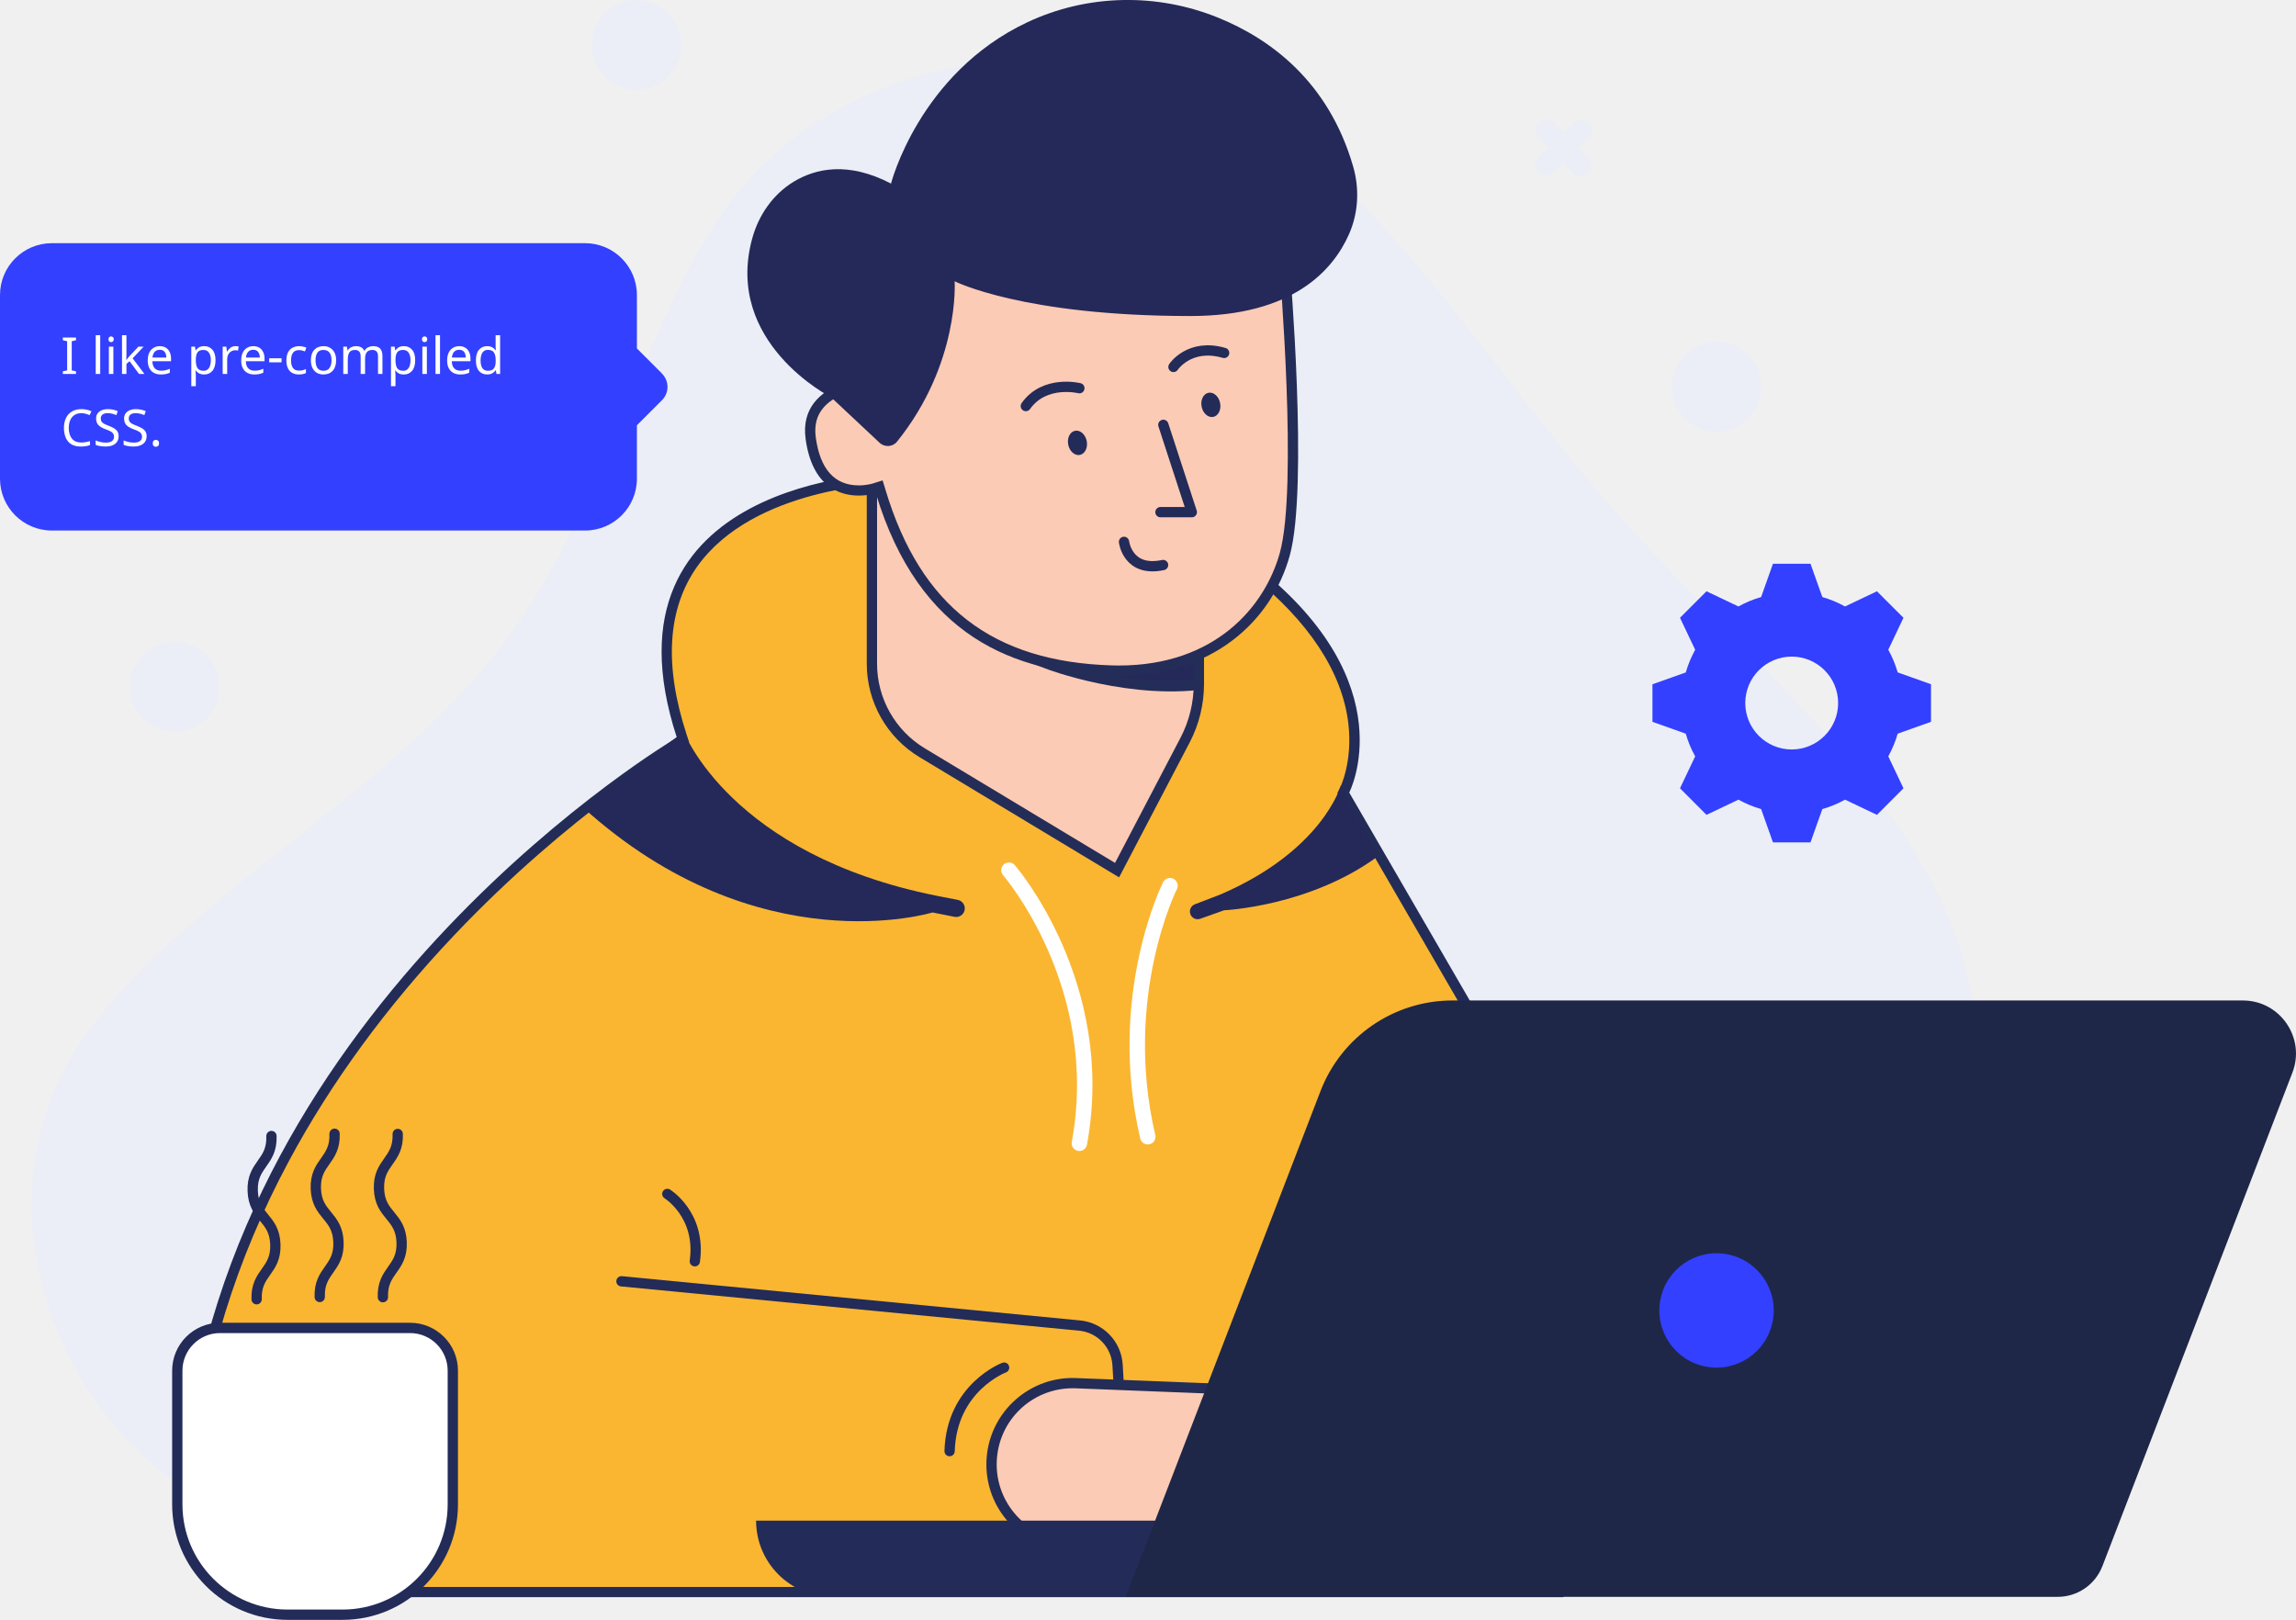
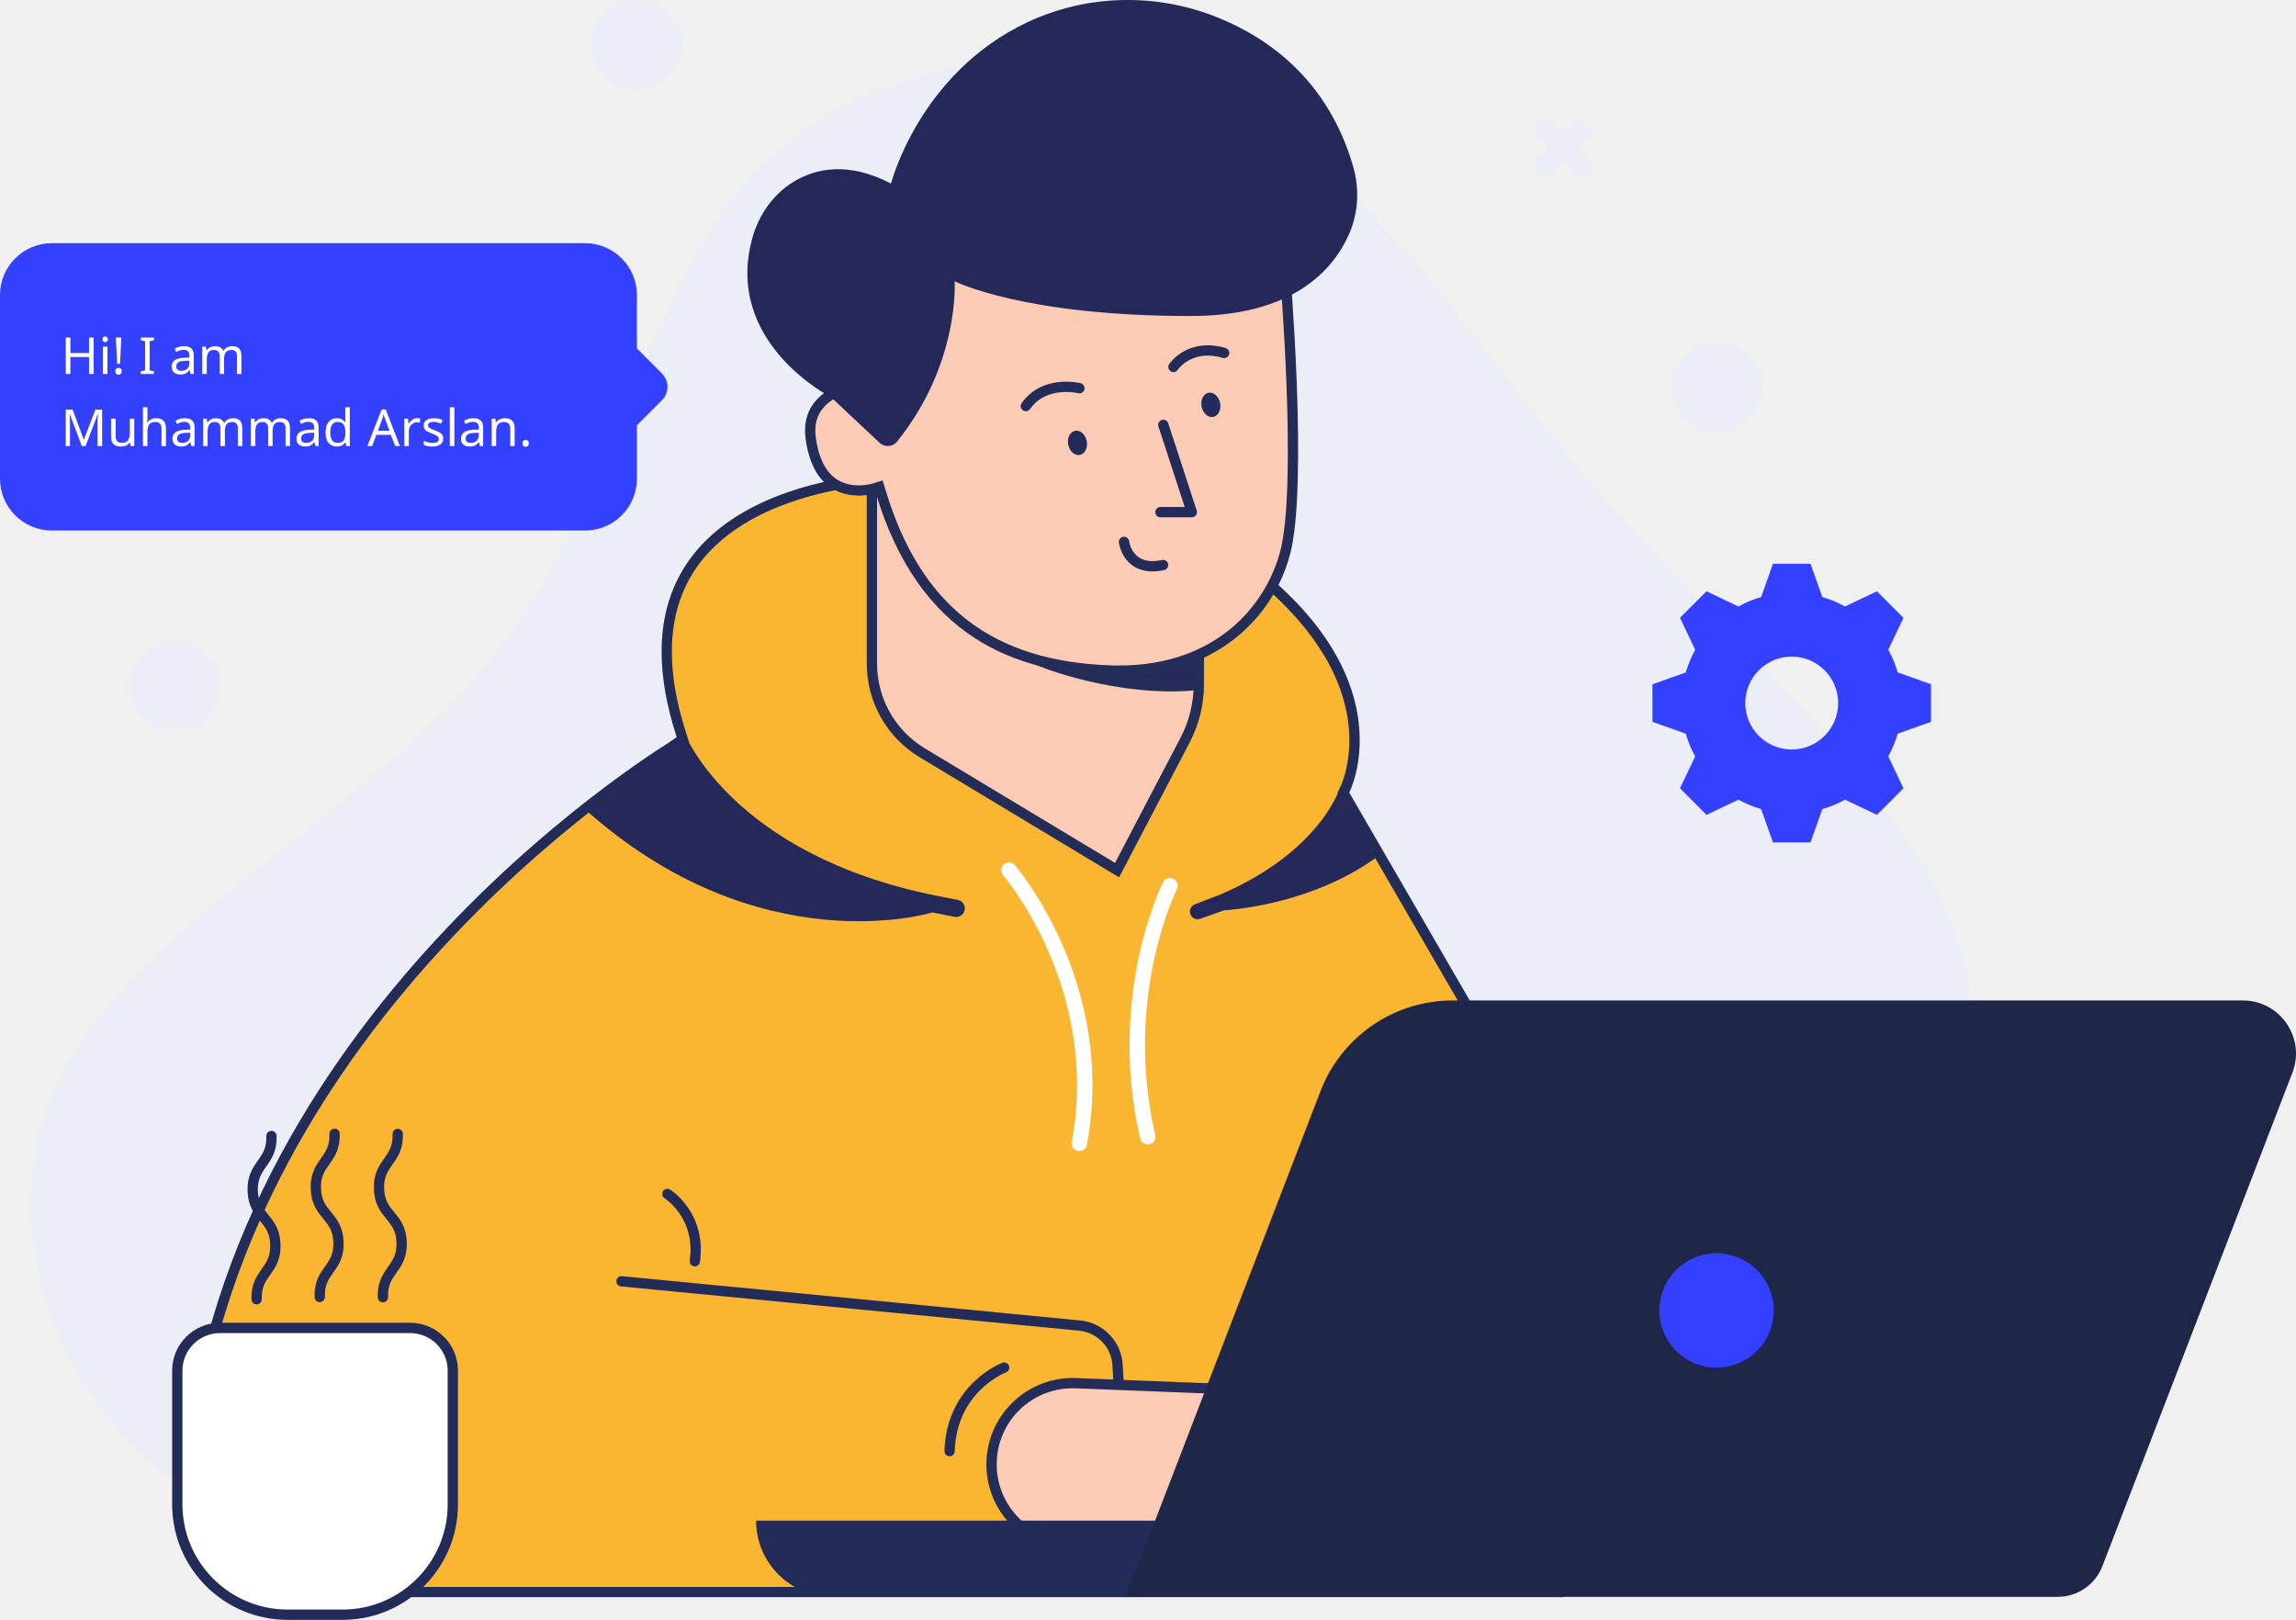
<svg xmlns="http://www.w3.org/2000/svg" id="hero-img" viewBox="0 0 446 314.66">
  <defs>
    <style>.cls-1,.cls-2,.cls-3,.cls-4,.cls-5{stroke-width:2px;}.cls-1,.cls-3{stroke:#232b58;}.cls-1,.cls-3,.cls-6{stroke-linecap:round;stroke-linejoin:round;}.cls-1,.cls-4,.cls-6{fill:none;}.cls-7{fill:#232b58;}.cls-8{fill:#3340FF;}.cls-2,.cls-9{fill:#242959;}.cls-2,.cls-4,.cls-5{stroke:#242d57;stroke-miterlimit:10;}.cls-10,.cls-5{fill:#FCCBB5;}.cls-3,.cls-11{fill:#fff;}.cls-12{fill:#1e2747;}.cls-13{fill:#ebeef6;}.cls-14{fill:#242d57;}.cls-11{font-family:Poppins-SemiBold, Poppins;font-size:9.91px;}.cls-15{clip-path:url(#clippath);}.cls-16{fill:#fab631;}.cls-17{fill:#232c57;}.cls-6{stroke:#fff;stroke-width:3px;}</style>
    <clipPath id="clippath">
      <path class="cls-5" d="M169.37,93.68v35.26c0,7.08,3.71,13.65,9.78,17.3l37.84,22.79,13.21-25.25c1.76-3.36,2.68-7.1,2.68-10.9v-12.97l-57.13-30.37-6.37-.94v5.06Z" />
    </clipPath>
  </defs>
  <g id="blob">
    <path class="cls-13" d="M95.19,128.29c25.06-30.92,29.67-71.75,51.61-94.93,22.17-22.97,61.66-28.5,91-14.02,29.34,14.49,48.75,48.77,75.14,79.03,26.38,30.05,59.96,56.28,68.65,88.89,8.69,32.61-7.31,71.58-34.47,94.56-27.15,23.2-65.03,30.61-96.04,27.06-31.21-3.32-55.12-17.63-90.72-17.27-35.39,.35-82.24,15.56-114.33,2.72-31.86-12.63-48.95-53.1-34.96-83.73,14.21-30.63,59.28-51.63,84.12-82.33Z" />
  </g>
  <g id="accents">
    <circle class="cls-13" cx="123.64" cy="8.73" r="8.73" />
    <circle class="cls-13" cx="33.93" cy="133.41" r="8.73" />
    <circle class="cls-13" cx="333.44" cy="75.14" r="8.73" />
    <path class="cls-13" d="M305.74,23.85l-1.99,1.92-1.92-1.99c-.8-.83-2.12-.85-2.94-.05s-.85,2.12-.05,2.94l1.92,1.99-1.99,1.92c-.83,.8-.85,2.12-.05,2.94,.8,.83,2.12,.85,2.94,.05l1.99-1.92,1.92,1.99c.8,.83,2.12,.85,2.94,.05s.85-2.12,.05-2.94l-1.92-1.99,1.99-1.92c.83-.8,.85-2.12,.05-2.94s-2.12-.85-2.94-.05Z" />
    <path id="cog" class="cls-8" d="M375.1,140.21v-7.29l-6.47-2.3c-.45-1.55-1.06-3.03-1.83-4.41l2.95-6.2-5.15-5.15-6.2,2.95c-1.38-.76-2.86-1.38-4.41-1.83l-2.3-6.47h-7.29l-2.3,6.47c-1.55,.45-3.03,1.06-4.41,1.83l-6.2-2.95-5.15,5.15,2.95,6.21c-.76,1.38-1.38,2.86-1.83,4.41l-6.47,2.3v7.29l6.47,2.3c.44,1.55,1.06,3.03,1.83,4.41l-2.95,6.2,5.15,5.16,6.2-2.95c1.38,.76,2.86,1.38,4.41,1.83l2.3,6.47h7.29l2.3-6.47c1.55-.45,3.03-1.06,4.41-1.83l6.2,2.95,5.15-5.16-2.95-6.2c.76-1.38,1.38-2.86,1.83-4.41l6.47-2.3Zm-27.06,5.38c-4.98,0-9.02-4.04-9.02-9.02s4.04-9.02,9.02-9.02,9.02,4.04,9.02,9.02-4.04,9.02-9.02,9.02Z" />
  </g>
  <g id="body">
    <g>
      <path class="cls-16" d="M59.02,309.27c-6.31,0-12.35-2.68-16.59-7.35-4.22-4.65-6.3-10.89-5.7-17.12,4.45-46.25,30.09-82.01,50.81-103.87,22.49-23.73,44.22-36.66,44.43-36.78l.69-.41-.25-.76c-4.52-13.84-3.77-25.12,2.23-33.55,11.27-15.82,37.48-16.45,37.75-16.46,.13-.01,3.83-.42,9.68-.42,14.28,0,41.23,2.38,61.39,18.29,27.92,22.04,18.16,41.83,17.73,42.67l-.25,.49,25.86,44.62,6.64,13.69,9.16,96.95H59.02Z" />
      <path class="cls-17" d="M182.07,93.56c14.15,0,40.85,2.35,60.77,18.07,11.31,8.93,17.91,18.93,19.08,28.93,.88,7.49-1.6,12.45-1.62,12.49l-.51,.98,.55,.95,25.55,44.08,6.56,13.53,9.04,95.68H59.02c-6.02,0-11.8-2.56-15.85-7.02-4.03-4.44-6.01-10.4-5.44-16.35,1.95-20.27,8.13-40.22,18.36-59.3,8.2-15.3,19.02-30.08,32.14-43.93,22.4-23.64,44.04-36.53,44.26-36.65l1.38-.82-.5-1.53c-4.42-13.51-3.71-24.49,2.09-32.65,10.95-15.4,36.7-16.04,36.96-16.05h.19s3.69-.42,9.47-.42m0-2c-5.98,0-9.69,.42-9.69,.42,0,0-57.36,.98-40.91,51.32,0,0-87.05,51.3-95.73,141.41-1.32,13.71,9.51,25.56,23.29,25.56h244.67l-9.28-98.23-6.75-13.92-25.59-44.15s10.97-21.04-18-43.91c-20.42-16.13-47.7-18.51-62.01-18.51h0Z" />
    </g>
    <path class="cls-9" d="M132.83,142.14s9.02,23.84,49.11,31.87l4.11,.8c.93,.18,1.53,1.1,1.32,2.02h0c-.2,.89-1.07,1.45-1.96,1.27l-4.27-.85s-33.78,10.45-67.89-20.39l19.59-14.72Z" />
    <path class="cls-9" d="M260.45,152.6s-3.48,12.62-23.43,21.18l-4.9,1.88c-.79,.29-1.19,1.18-.87,1.97h0c.3,.74,1.11,1.11,1.86,.86l4.66-1.66s16.68-.75,29.9-10.5l-7.22-13.73Z" />
    <path class="cls-6" d="M195.99,169.04s19.35,22.26,13.68,53.05" />
    <path class="cls-6" d="M227.27,172.05s-10.72,21.32-4.32,48.77" />
    <path class="cls-1" d="M129.63,231.93s6.61,4.08,5.34,13.08" />
    <path class="cls-1" d="M120.72,248.9l89,8.6c4.01,.39,7.14,3.65,7.37,7.67l.26,4.53" />
    <g>
      <path class="cls-10" d="M207.78,300.25c-8.7-.34-15.5-7.7-15.16-16.4,.34-8.5,7.26-15.17,15.77-15.17,.21,0,.42,0,.64,.01l37.5,1.48c.18,0,.3,.11,.36,.16,.09,.1,.14,.23,.14,.37l-1.21,30.53c-.01,.28-.24,.49-.51,.49l-37.52-1.48Z" />
      <path class="cls-14" d="M208.39,269.68c.2,0,.4,0,.6,.01l37.01,1.46-1.17,29.56-37.01-1.46c-8.15-.32-14.52-7.21-14.2-15.36,.31-7.97,6.8-14.21,14.77-14.21m0-2c-8.97,0-16.41,7.09-16.77,16.13-.37,9.27,6.85,17.07,16.11,17.44l37.5,1.48s.04,0,.06,0c.81,0,1.48-.64,1.51-1.45l1.21-30.53c.03-.83-.62-1.54-1.45-1.57l-37.5-1.48c-.23,0-.45-.01-.67-.01h0Z" />
    </g>
    <path class="cls-1" d="M195.05,265.67s-10.22,3.84-10.59,16.22" />
  </g>
  <g id="cup">
    <path class="cls-3" d="M42.74,257.96h36.92c4.58,0,8.3,3.72,8.3,8.3v25.98c0,11.83-9.6,21.43-21.43,21.43h-10.66c-11.83,0-21.43-9.6-21.43-21.43v-25.98c0-4.58,3.72-8.3,8.3-8.3Z" />
    <path class="cls-1" d="M74.38,251.99c-.19-5.26,3.83-5.4,3.64-10.66s-4.21-5.12-4.4-10.38,3.83-5.41,3.64-10.67" />
    <path class="cls-1" d="M62.11,251.95c-.19-5.26,3.83-5.4,3.64-10.66s-4.21-5.12-4.4-10.38,3.83-5.41,3.64-10.67" />
    <path class="cls-1" d="M49.85,252.39c-.19-5.26,3.83-5.4,3.64-10.66s-4.21-5.12-4.4-10.38,3.83-5.41,3.64-10.67" />
  </g>
  <g id="speech-bubble">
    <path class="cls-8" d="M128.59,72.56l-4.87-4.87v-10.37c0-5.57-4.51-10.08-10.08-10.08H10.08c-5.57,0-10.08,4.51-10.08,10.08v35.66c0,5.57,4.51,10.08,10.08,10.08H113.64c5.57,0,10.08-4.51,10.08-10.08v-10.37l4.87-4.87c1.43-1.43,1.43-3.74,0-5.16Z" />
    <text class="cls-11" transform="translate(11.81 72.65)">
-       <tspan x="0" y="0">I like pre-compiled </tspan>
-       <tspan x="0" y="14">CSS.</tspan>
+       <tspan x="0" y="0">Hi! I am  </tspan>
+       <tspan x="0" y="14">Muhammad Arslan.</tspan>
    </text>
  </g>
  <g id="head">
    <g id="neck">
      <path class="cls-10" d="M169.37,93.68v35.26c0,7.08,3.71,13.65,9.78,17.3l37.84,22.79,13.21-25.25c1.76-3.36,2.68-7.1,2.68-10.9v-12.97l-57.13-30.37-6.37-.94v5.06Z" />
      <g class="cls-15">
        <path class="cls-2" d="M203.46,128.95s16.69,6.38,31.96,3.71l-1.75-14-30.21,10.29Z" />
      </g>
      <path class="cls-4" d="M169.37,93.68v35.26c0,7.08,3.71,13.65,9.78,17.3l37.84,22.79,13.21-25.25c1.76-3.36,2.68-7.1,2.68-10.9v-12.97l-57.13-30.37-6.37-.94v5.06Z" />
    </g>
    <g id="face">
      <path class="cls-10" d="M217.36,130.29c-.46,0-.92,0-1.38-.02-23.71-.71-37.98-11.74-44.91-34.72l-.29-.98-.97,.32s-1.29,.41-3,.41c-3.63,0-8.19-1.76-9.34-10.14-.37-2.71,.2-4.89,1.75-6.67,3.97-4.55,13.18-5.04,16.95-5.04,1.16,0,1.87,.05,1.89,.05l.94,.06,3.53-27.64,67.01-1.58v7.35c.04,.51,3.6,43.08,.04,55.97-3.03,10.94-13.08,22.63-32.21,22.63Z" />
      <path class="cls-14" d="M248.54,45.37v6.49c.04,.43,3.59,42.81,.07,55.53-2.93,10.58-12.67,21.89-31.24,21.89-.45,0-.9,0-1.35-.02-23.22-.69-37.19-11.5-43.98-34.01l-.59-1.93-1.93,.61s-1.16,.36-2.7,.36c-4.69,0-7.5-3.12-8.35-9.27-.33-2.4,.17-4.32,1.52-5.87,3.8-4.36,13.36-4.7,16.2-4.7,1.12,0,1.82,.04,1.82,.04l1.88,.12,.24-1.87,3.3-25.85,65.12-1.54m2-2.05l-68.89,1.62-3.51,27.56s-.74-.05-1.96-.05c-5.62,0-21.31,1.05-19.7,12.84,1.29,9.38,6.72,11,10.33,11,1.91,0,3.31-.45,3.31-.45,8.44,27.98,26.99,34.87,45.83,35.43,.48,.01,.95,.02,1.41,.02,18.03,0,29.61-10.48,33.17-23.36,3.66-13.22,0-56.24,0-56.24v-8.37h0Z" />
    </g>
    <path id="hair" class="cls-9" d="M185.44,54.65s1.04,15.94-11.19,31.14c-.84,1.05-2.41,1.14-3.39,.22l-9.46-8.87s-20.83-10.53-15.28-30.82c1.25-4.56,4.05-8.6,8.1-11.05,4.2-2.53,10.49-3.97,18.86,.39,0,0,5.46-21.41,26.43-31.31,11.7-5.52,25.26-5.77,37.23-.87,9.91,4.05,21.31,12.26,26.11,28.86,1.26,4.36,1.02,9.05-.82,13.19-3.09,6.97-10.91,15.86-30.75,15.86-32.62,0-45.83-6.75-45.83-6.75Z" />
    <polyline id="nose" class="cls-1" points="225.42 99.49 231.51 99.49 225.98 82.53" />
    <path id="eyebrow-right" class="cls-1" d="M209.67,75.41s-6.75-1.69-10.4,3.47" />
    <path id="eyebrow-right-2" class="cls-1" d="M227.95,71.28s3.09-4.69,9.84-2.72" />
    <ellipse id="eye-left" class="cls-7" cx="209.3" cy="86.04" rx="1.83" ry="2.39" transform="translate(-12.84 42.86) rotate(-11.35)" />
    <ellipse id="eye-right" class="cls-7" cx="235.21" cy="78.66" rx="1.83" ry="2.39" transform="translate(-10.88 47.81) rotate(-11.35)" />
    <path class="cls-1" d="M218.34,105.26s.7,5.98,7.59,4.5" />
  </g>
  <g id="laptop">
    <path class="cls-7" d="M146.87,295.39h81.54v14.81h-66.73c-8.17,0-14.81-6.64-14.81-14.81h0Z" />
    <path class="cls-12" d="M435.67,194.35h-153.53c-11.36,0-21.55,7-25.63,17.6l-37.83,98.25h181.02c3.85,0,7.3-2.37,8.69-5.96l36.91-95.87c2.6-6.75-2.39-14.02-9.62-14.02Z" />
    <circle class="cls-8" cx="333.44" cy="254.57" r="11.11" transform="translate(20.41 533.85) rotate(-79.1)" />
  </g>
</svg>
